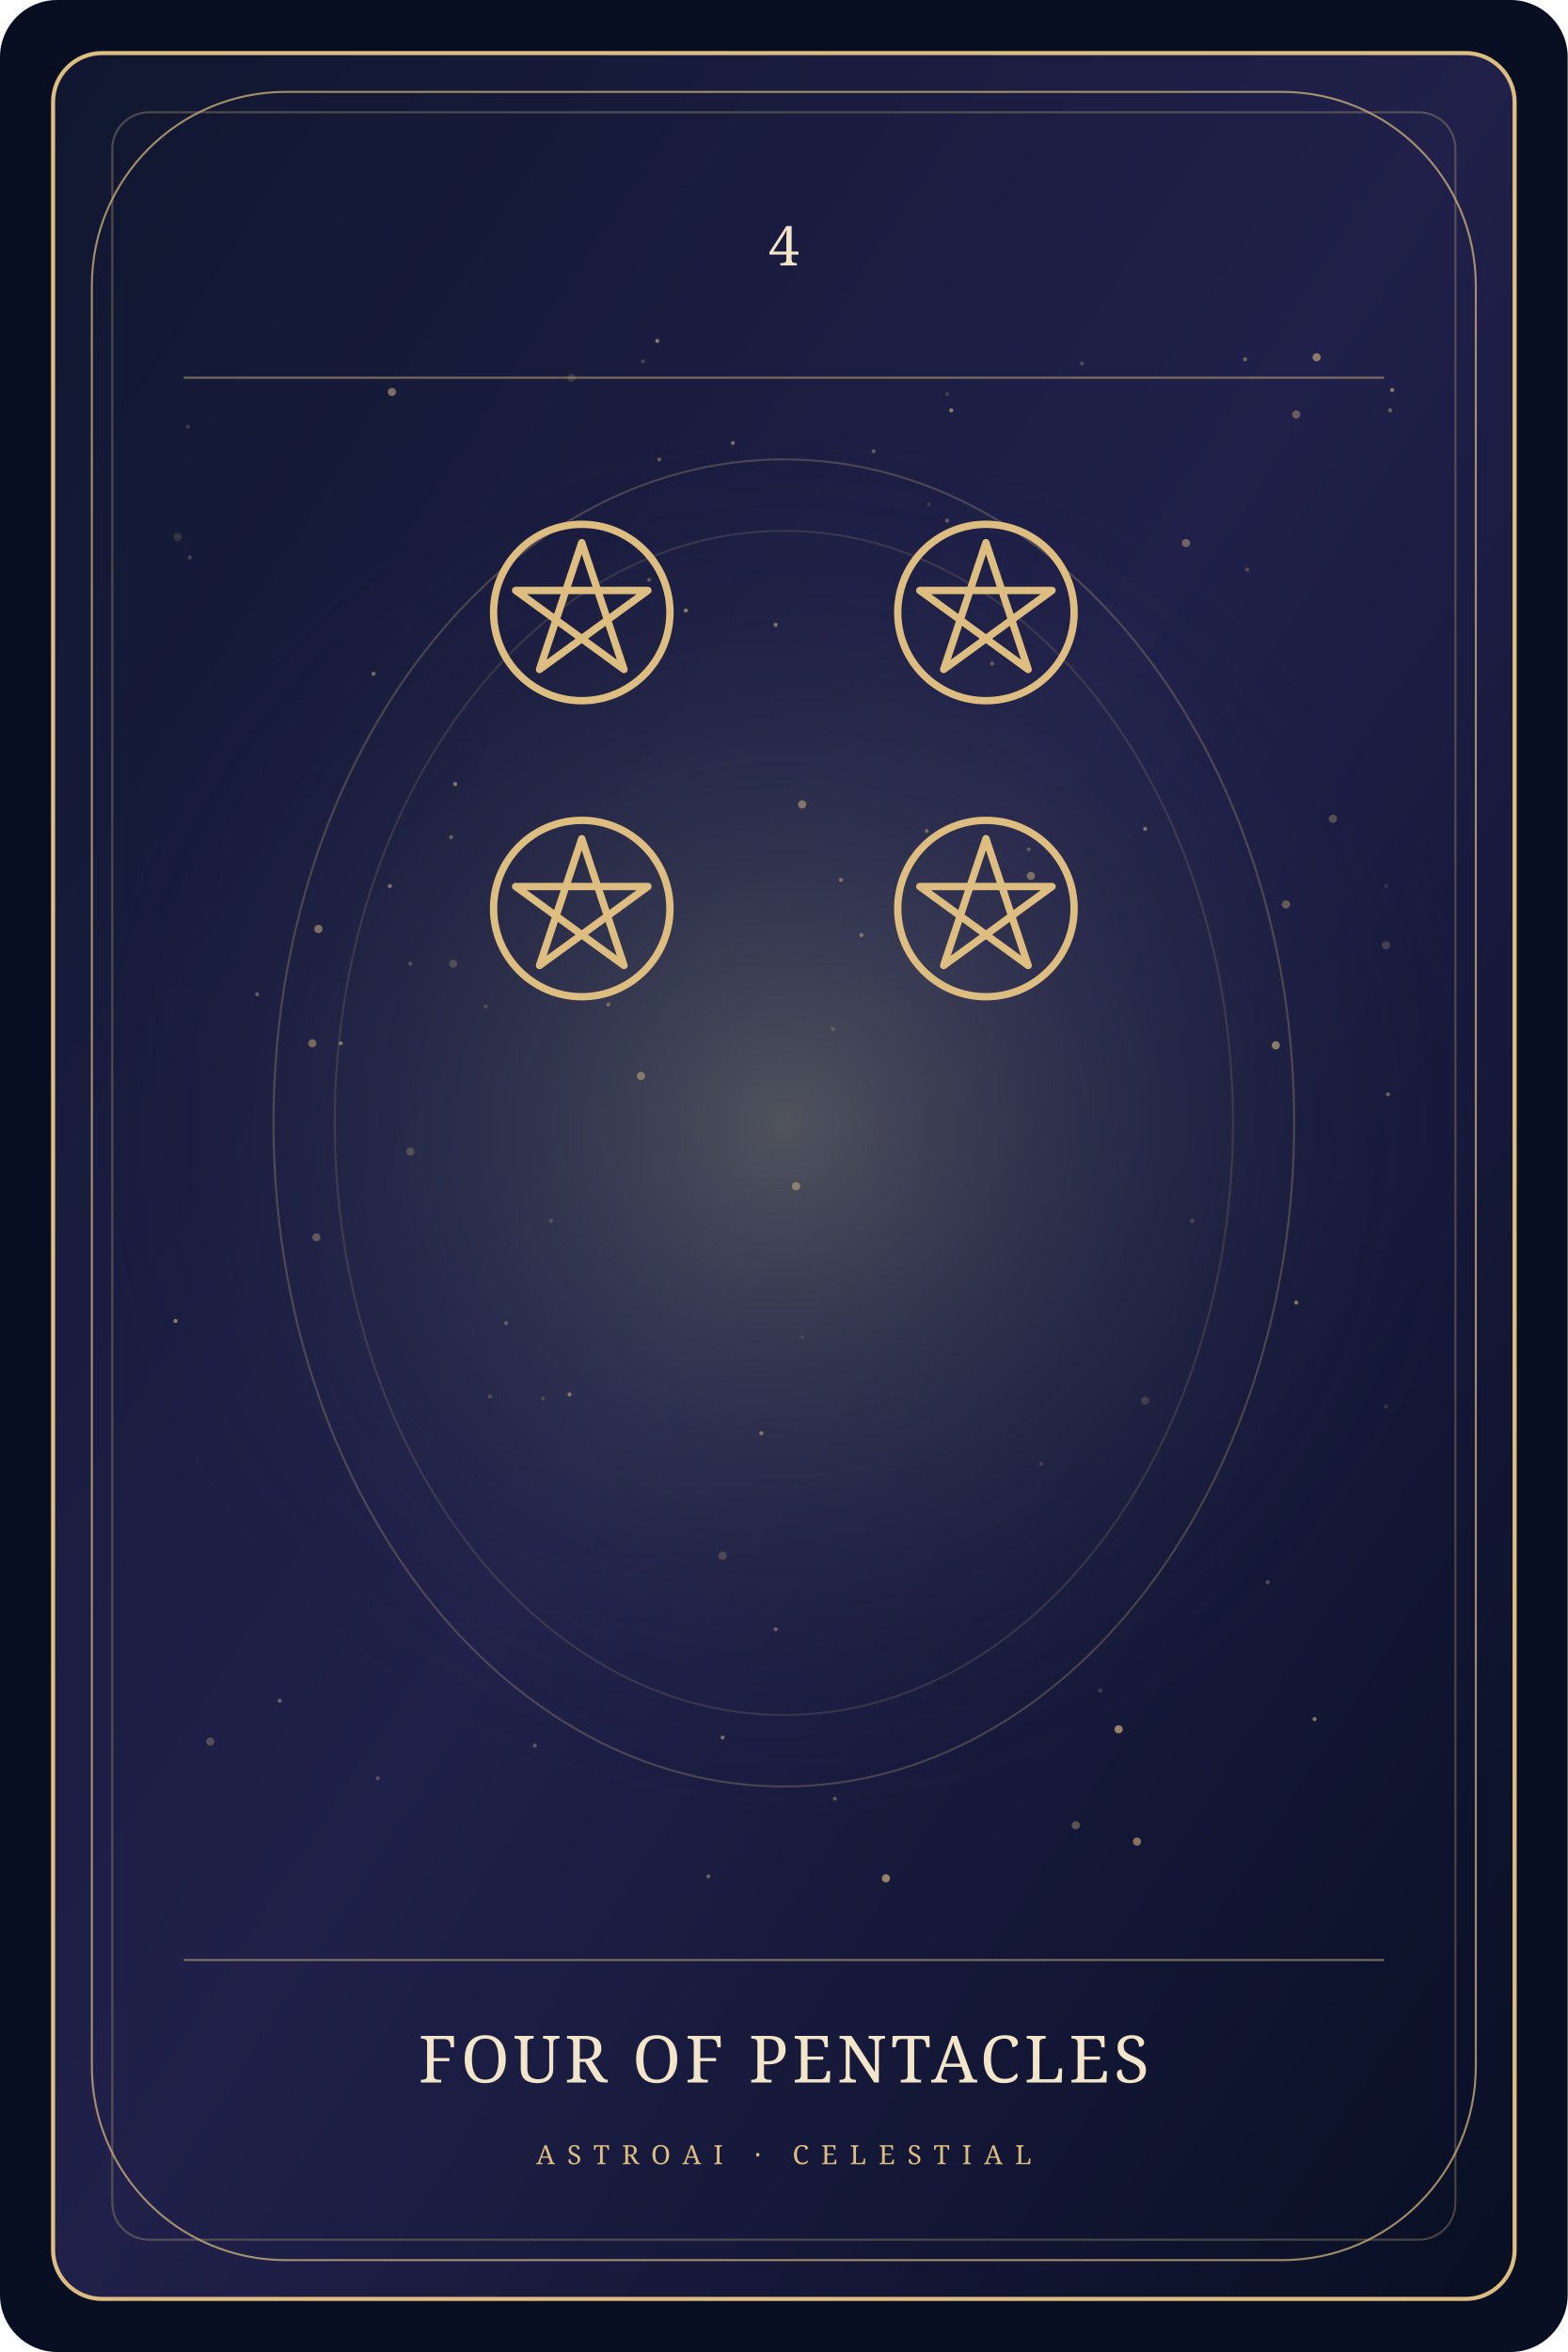
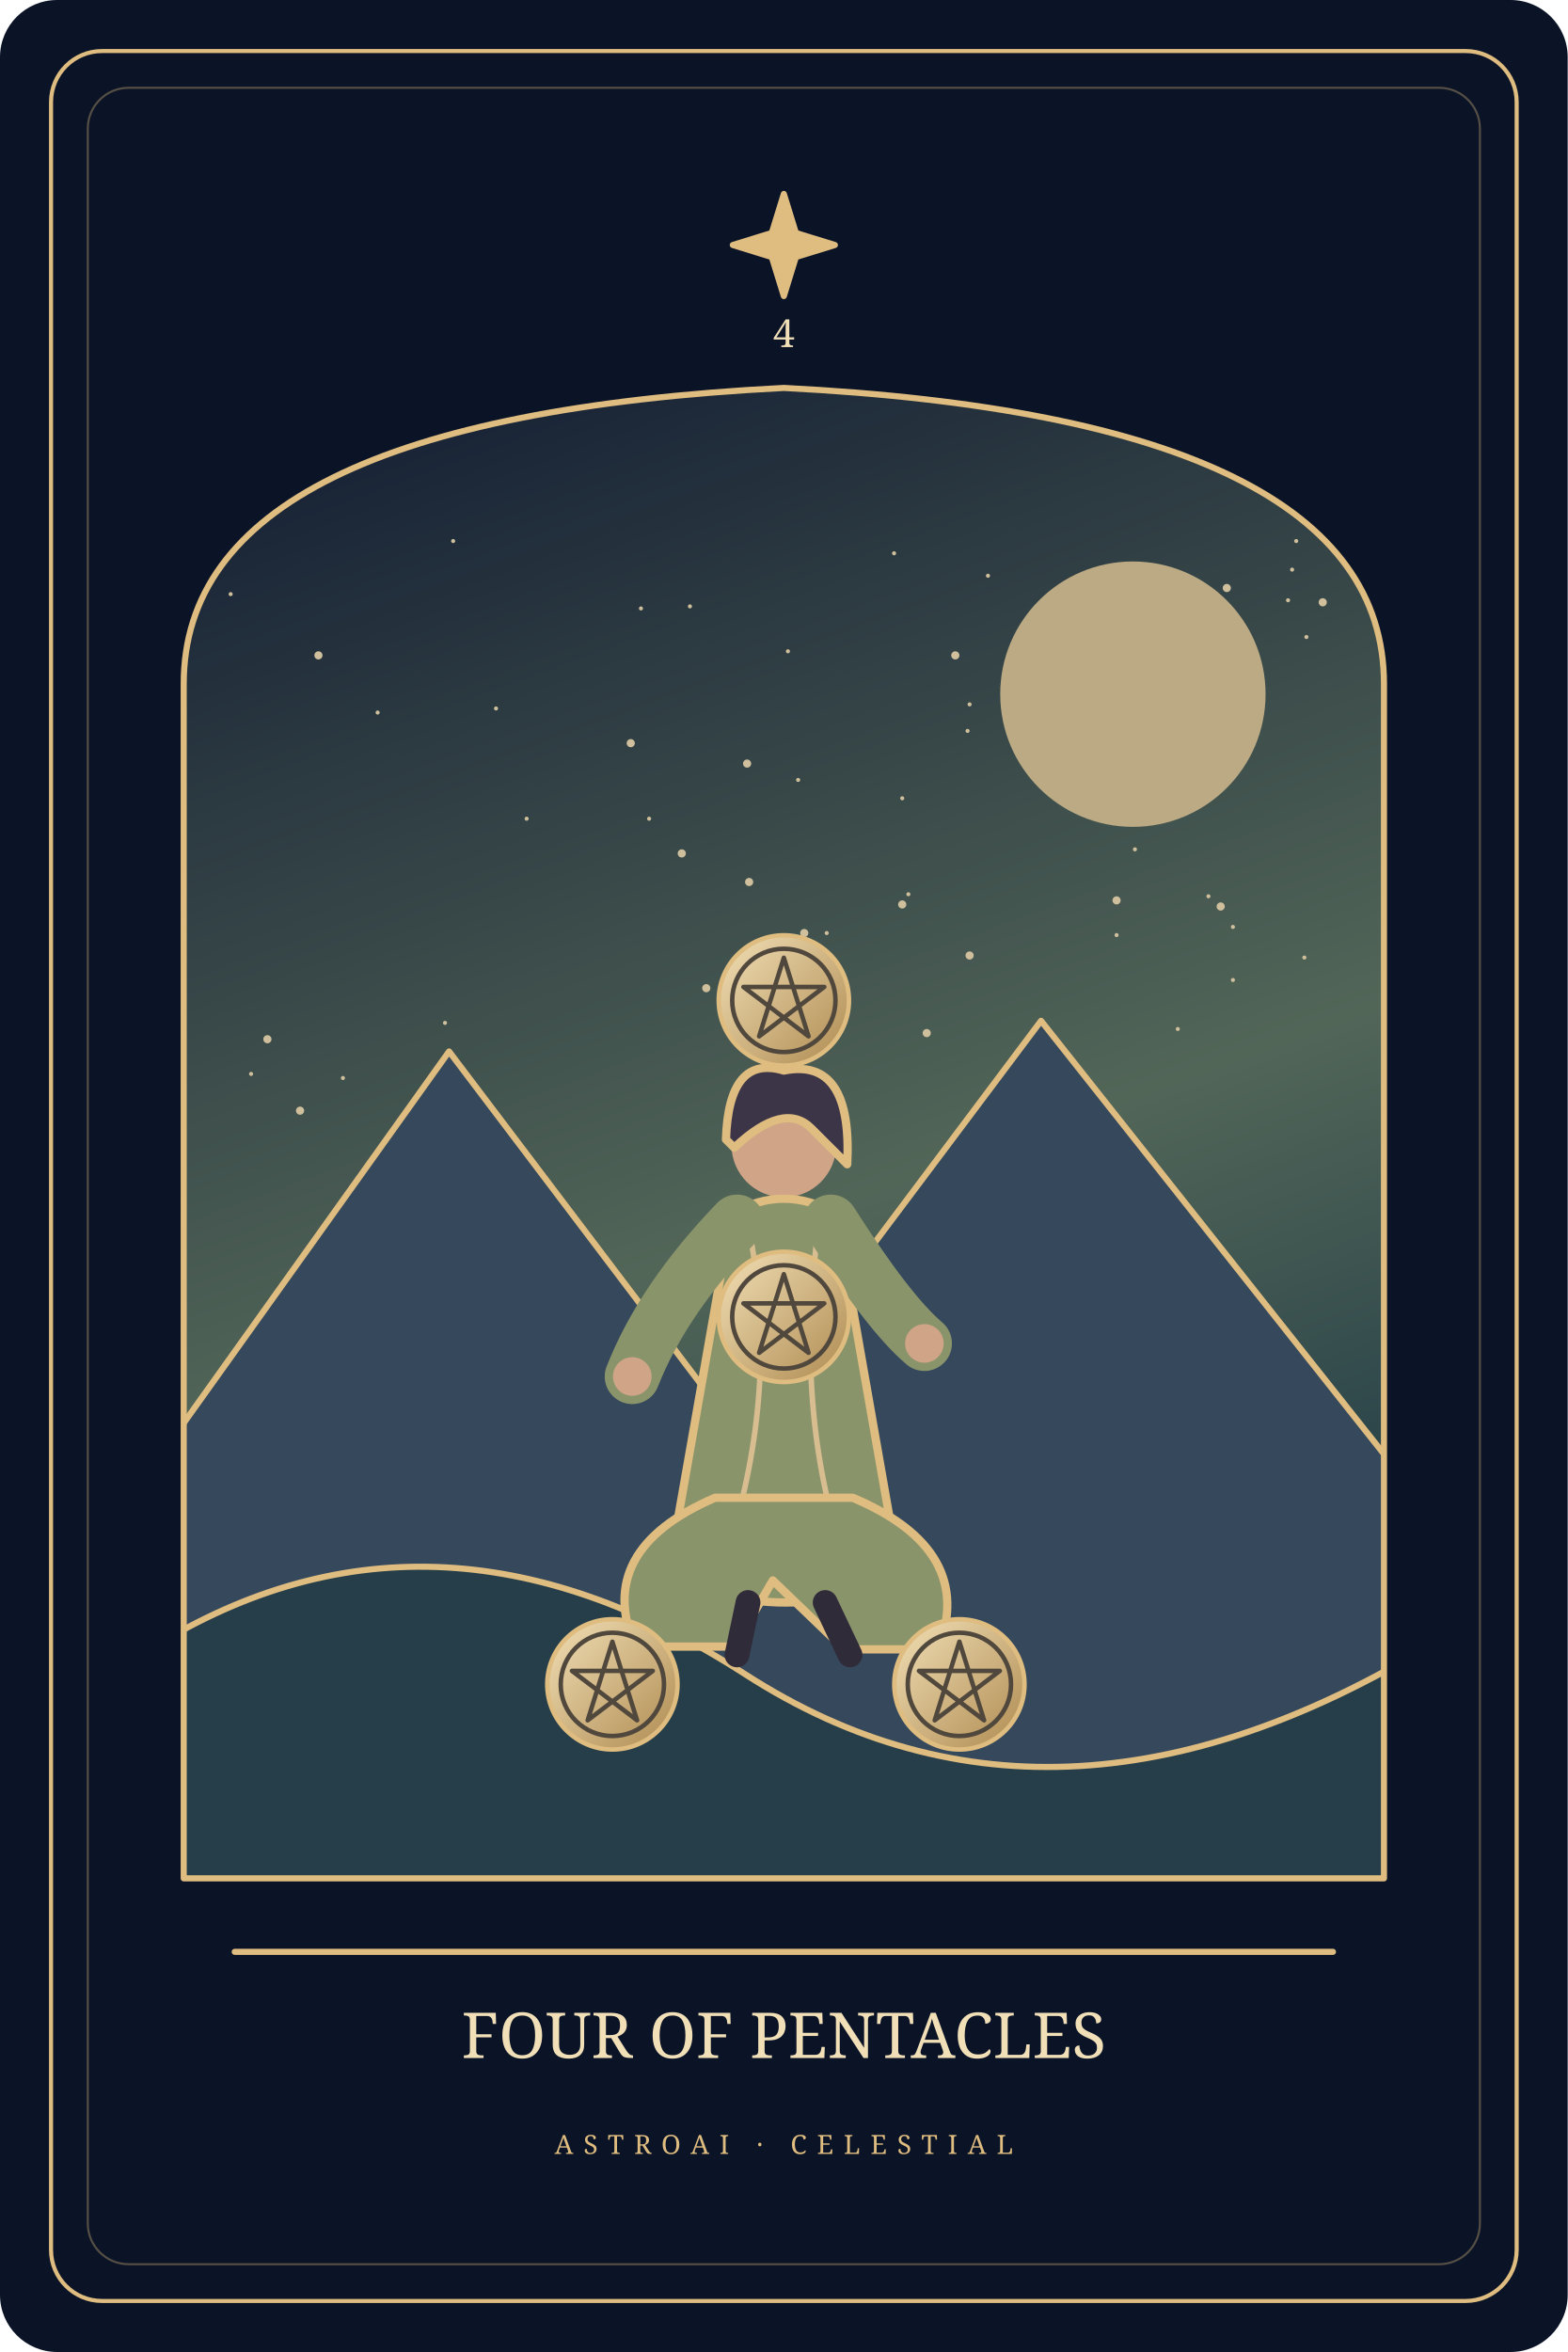
<svg xmlns="http://www.w3.org/2000/svg" width="768" height="1152" viewBox="0 0 768 1152" role="img" aria-label="Four of Pentacles">
  <defs>
-     <linearGradient id="bg" x2="1" y2="1">
-       <stop stop-color="#10172f" />
-       <stop offset=".5" stop-color="#20204a" />
-       <stop offset="1" stop-color="#080f23" />
+     <linearGradient id="sky" x2=".3" y2="1">
+       <stop stop-color="#101a31" />
+       <stop offset=".65" stop-color="#526658" />
+       <stop offset="1" stop-color="#213c46" />
    </linearGradient>
-     <radialGradient id="halo">
-       <stop stop-color="#8a9274" stop-opacity=".45" />
-       <stop offset="1" stop-color="#20204a" stop-opacity="0" />
-     </radialGradient>
+     <linearGradient id="metal" x2="1" y2="1">
+       <stop stop-color="#f1dfb6" />
+       <stop offset="1" stop-color="#af8b51" />
+     </linearGradient>
+     <clipPath id="scene">
+       <path d="M90 920V335Q90 205 384 190Q678 205 678 335V920Z" />
+     </clipPath>
  </defs>
-   <rect width="768" height="1152" rx="28" fill="#080f23" />
-   <rect x="26" y="26" width="716" height="1100" rx="24" fill="url(#bg)" stroke="#debd81" stroke-width="2" />
-   <rect x="45" y="45" width="678" height="1062" rx="95" fill="none" stroke="#debd81" opacity=".7" />
-   <rect x="55" y="55" width="658" height="1042" rx="18" fill="none" stroke="#debd81" opacity=".3" />
-   <g fill="#debd81">
-     <circle cx="681" cy="201" r="1" opacity="0.41" />
-     <circle cx="561" cy="686" r="2" opacity="0.21" />
-     <circle cx="434" cy="920" r="2" opacity="0.64" />
-     <circle cx="223" cy="384" r="1" opacity="0.64" />
-     <circle cx="156" cy="455" r="2" opacity="0.57" />
-     <circle cx="527" cy="894" r="2" opacity="0.36" />
-     <circle cx="557" cy="902" r="2" opacity="0.56" />
-     <circle cx="314" cy="527" r="2" opacity="0.60" />
-     <circle cx="347" cy="919" r="1" opacity="0.42" />
-     <circle cx="183" cy="330" r="1" opacity="0.51" />
-     <circle cx="409" cy="881" r="1" opacity="0.37" />
-     <circle cx="238" cy="493" r="1" opacity="0.25" />
-     <circle cx="354" cy="762" r="2" opacity="0.27" />
-     <circle cx="653" cy="401" r="2" opacity="0.32" />
-     <circle cx="315" cy="177" r="1" opacity="0.24" />
-     <circle cx="454" cy="407" r="1" opacity="0.48" />
-     <circle cx="167" cy="511" r="1" opacity="0.59" />
-     <circle cx="192" cy="192" r="2" opacity="0.51" />
-     <circle cx="93" cy="273" r="1" opacity="0.25" />
-     <circle cx="222" cy="472" r="2" opacity="0.29" />
-     <circle cx="87" cy="263" r="2" opacity="0.16" />
-     <circle cx="298" cy="492" r="1" opacity="0.49" />
-     <circle cx="390" cy="581" r="2" opacity="0.59" />
-     <circle cx="611" cy="279" r="1" opacity="0.29" />
-     <circle cx="240" cy="684" r="1" opacity="0.27" />
-     <circle cx="323" cy="225" r="1" opacity="0.39" />
-     <circle cx="126" cy="487" r="1" opacity="0.42" />
-     <circle cx="408" cy="504" r="1" opacity="0.29" />
-     <circle cx="103" cy="853" r="2" opacity="0.30" />
-     <circle cx="584" cy="598" r="1" opacity="0.29" />
-     <circle cx="539" cy="828" r="1" opacity="0.24" />
-     <circle cx="464" cy="255" r="1" opacity="0.39" />
-     <circle cx="504" cy="416" r="1" opacity="0.37" />
-     <circle cx="505" cy="429" r="2" opacity="0.55" />
-     <circle cx="581" cy="266" r="2" opacity="0.43" />
-     <circle cx="155" cy="606" r="2" opacity="0.39" />
-     <circle cx="318" cy="284" r="1" opacity="0.37" />
-     <circle cx="191" cy="434" r="1" opacity="0.58" />
-     <circle cx="682" cy="191" r="1" opacity="0.59" />
-     <circle cx="266" cy="685" r="1" opacity="0.25" />
-     <circle cx="644" cy="842" r="1" opacity="0.58" />
-     <circle cx="455" cy="247" r="1" opacity="0.16" />
-     <circle cx="322" cy="167" r="1" opacity="0.58" />
-     <circle cx="621" cy="775" r="1" opacity="0.33" />
-     <circle cx="279" cy="683" r="1" opacity="0.64" />
-     <circle cx="86" cy="647" r="1" opacity="0.63" />
-     <circle cx="635" cy="638" r="1" opacity="0.62" />
-     <circle cx="486" cy="325" r="1" opacity="0.42" />
-     <circle cx="153" cy="511" r="2" opacity="0.51" />
-     <circle cx="412" cy="431" r="1" opacity="0.57" />
-     <circle cx="262" cy="855" r="1" opacity="0.35" />
-     <circle cx="92" cy="209" r="1" opacity="0.20" />
-     <circle cx="680" cy="536" r="1" opacity="0.44" />
-     <circle cx="354" cy="851" r="1" opacity="0.52" />
-     <circle cx="561" cy="406" r="1" opacity="0.57" />
-     <circle cx="464" cy="193" r="1" opacity="0.20" />
-     <circle cx="270" cy="598" r="1" opacity="0.27" />
-     <circle cx="610" cy="176" r="1" opacity="0.44" />
-     <circle cx="221" cy="410" r="1" opacity="0.46" />
-     <circle cx="280" cy="185" r="2" opacity="0.17" />
-     <circle cx="380" cy="798" r="1" opacity="0.46" />
-     <circle cx="393" cy="655" r="1" opacity="0.17" />
-     <circle cx="428" cy="221" r="1" opacity="0.39" />
-     <circle cx="373" cy="702" r="1" opacity="0.61" />
-     <circle cx="548" cy="847" r="2" opacity="0.65" />
-     <circle cx="510" cy="717" r="1" opacity="0.21" />
-     <circle cx="185" cy="871" r="1" opacity="0.29" />
-     <circle cx="336" cy="299" r="1" opacity="0.64" />
-     <circle cx="201" cy="564" r="2" opacity="0.30" />
-     <circle cx="679" cy="463" r="2" opacity="0.24" />
-     <circle cx="466" cy="201" r="1" opacity="0.60" />
-     <circle cx="393" cy="394" r="2" opacity="0.60" />
-     <circle cx="201" cy="472" r="1" opacity="0.32" />
-     <circle cx="635" cy="203" r="2" opacity="0.38" />
-     <circle cx="630" cy="443" r="2" opacity="0.42" />
-     <circle cx="137" cy="833" r="1" opacity="0.43" />
-     <circle cx="380" cy="306" r="1" opacity="0.59" />
-     <circle cx="645" cy="175" r="2" opacity="0.57" />
-     <circle cx="679" cy="434" r="1" opacity="0.15" />
-     <circle cx="359" cy="217" r="1" opacity="0.49" />
-     <circle cx="679" cy="689" r="1" opacity="0.19" />
-     <circle cx="530" cy="178" r="1" opacity="0.27" />
-     <circle cx="248" cy="648" r="1" opacity="0.38" />
-     <circle cx="625" cy="512" r="2" opacity="0.64" />
-     <circle cx="422" cy="458" r="1" opacity="0.59" />
-   </g>
-   <circle cx="384" cy="550" r="340" fill="url(#halo)" />
-   <g fill="none" stroke="#debd81">
-     <ellipse cx="384" cy="550" rx="250" ry="325" opacity=".25" />
-     <ellipse cx="384" cy="550" rx="220" ry="290" opacity=".15" />
-     <path d="M90 960H678M90 185H678" opacity=".5" />
-   </g>
-   <g fill="none" stroke="#debd81" stroke-width="4" stroke-linecap="round" stroke-linejoin="round">
-     <g transform="translate(285,300) scale(0.9)">
-       <circle r="48" />
-       <path d="M0 -38L23 31L-36 -12H36L-23 31Z" />
+   <rect width="768" height="1152" rx="28" fill="#0b1427" />
+   <rect x="25" y="25" width="718" height="1102" rx="25" fill="none" stroke="#dfbc7f" stroke-width="2" />
+   <rect x="43" y="43" width="682" height="1066" rx="20" fill="none" stroke="#dfbc7f" stroke-opacity=".35" />
+   <g clip-path="url(#scene)">
+     <rect x="85" y="185" width="600" height="740" fill="url(#sky)" />
+     <circle cx="156" cy="321" r="2" fill="#cfbf9c" stroke="none" stroke-width="2" />
+     <circle cx="475" cy="468" r="2" fill="#cfbf9c" stroke="none" stroke-width="2" />
+     <circle cx="648" cy="295" r="2" fill="#cfbf9c" stroke="none" stroke-width="2" />
+     <circle cx="454" cy="506" r="2" fill="#cfbf9c" stroke="none" stroke-width="2" />
+     <circle cx="243" cy="347" r="1" fill="#cfbf9c" stroke="none" stroke-width="2" />
+     <circle cx="635" cy="265" r="1" fill="#cfbf9c" stroke="none" stroke-width="2" />
+     <circle cx="547" cy="441" r="2" fill="#cfbf9c" stroke="none" stroke-width="2" />
+     <circle cx="577" cy="504" r="1" fill="#cfbf9c" stroke="none" stroke-width="2" />
+     <circle cx="334" cy="418" r="2" fill="#cfbf9c" stroke="none" stroke-width="2" />
+     <circle cx="367" cy="432" r="2" fill="#cfbf9c" stroke="none" stroke-width="2" />
+     <circle cx="633" cy="279" r="1" fill="#cfbf9c" stroke="none" stroke-width="2" />
+     <circle cx="556" cy="416" r="1" fill="#cfbf9c" stroke="none" stroke-width="2" />
+     <circle cx="547" cy="458" r="1" fill="#cfbf9c" stroke="none" stroke-width="2" />
+     <circle cx="258" cy="401" r="1" fill="#cfbf9c" stroke="none" stroke-width="2" />
+     <circle cx="309" cy="364" r="2" fill="#cfbf9c" stroke="none" stroke-width="2" />
+     <circle cx="346" cy="484" r="2" fill="#cfbf9c" stroke="none" stroke-width="2" />
+     <circle cx="356" cy="548" r="1" fill="#cfbf9c" stroke="none" stroke-width="2" />
+     <circle cx="475" cy="345" r="1" fill="#cfbf9c" stroke="none" stroke-width="2" />
+     <circle cx="468" cy="321" r="2" fill="#cfbf9c" stroke="none" stroke-width="2" />
+     <circle cx="474" cy="358" r="1" fill="#cfbf9c" stroke="none" stroke-width="2" />
+     <circle cx="438" cy="271" r="1" fill="#cfbf9c" stroke="none" stroke-width="2" />
+     <circle cx="445" cy="438" r="1" fill="#cfbf9c" stroke="none" stroke-width="2" />
+     <circle cx="147" cy="544" r="2" fill="#cfbf9c" stroke="none" stroke-width="2" />
+     <circle cx="113" cy="291" r="1" fill="#cfbf9c" stroke="none" stroke-width="2" />
+     <circle cx="314" cy="298" r="1" fill="#cfbf9c" stroke="none" stroke-width="2" />
+     <circle cx="401" cy="507" r="1" fill="#cfbf9c" stroke="none" stroke-width="2" />
+     <circle cx="218" cy="501" r="1" fill="#cfbf9c" stroke="none" stroke-width="2" />
+     <circle cx="318" cy="401" r="1" fill="#cfbf9c" stroke="none" stroke-width="2" />
+     <circle cx="391" cy="382" r="1" fill="#cfbf9c" stroke="none" stroke-width="2" />
+     <circle cx="631" cy="294" r="1" fill="#cfbf9c" stroke="none" stroke-width="2" />
+     <circle cx="384" cy="525" r="1" fill="#cfbf9c" stroke="none" stroke-width="2" />
+     <circle cx="639" cy="469" r="1" fill="#cfbf9c" stroke="none" stroke-width="2" />
+     <circle cx="185" cy="349" r="1" fill="#cfbf9c" stroke="none" stroke-width="2" />
+     <circle cx="604" cy="480" r="1" fill="#cfbf9c" stroke="none" stroke-width="2" />
+     <circle cx="442" cy="443" r="2" fill="#cfbf9c" stroke="none" stroke-width="2" />
+     <circle cx="442" cy="391" r="1" fill="#cfbf9c" stroke="none" stroke-width="2" />
+     <circle cx="366" cy="374" r="2" fill="#cfbf9c" stroke="none" stroke-width="2" />
+     <circle cx="123" cy="526" r="1" fill="#cfbf9c" stroke="none" stroke-width="2" />
+     <circle cx="604" cy="454" r="1" fill="#cfbf9c" stroke="none" stroke-width="2" />
+     <circle cx="394" cy="457" r="2" fill="#cfbf9c" stroke="none" stroke-width="2" />
+     <circle cx="386" cy="319" r="1" fill="#cfbf9c" stroke="none" stroke-width="2" />
+     <circle cx="484" cy="282" r="1" fill="#cfbf9c" stroke="none" stroke-width="2" />
+     <circle cx="592" cy="439" r="1" fill="#cfbf9c" stroke="none" stroke-width="2" />
+     <circle cx="405" cy="457" r="1" fill="#cfbf9c" stroke="none" stroke-width="2" />
+     <circle cx="525" cy="369" r="2" fill="#cfbf9c" stroke="none" stroke-width="2" />
+     <circle cx="601" cy="288" r="2" fill="#cfbf9c" stroke="none" stroke-width="2" />
+     <circle cx="222" cy="265" r="1" fill="#cfbf9c" stroke="none" stroke-width="2" />
+     <circle cx="598" cy="444" r="2" fill="#cfbf9c" stroke="none" stroke-width="2" />
+     <circle cx="338" cy="297" r="1" fill="#cfbf9c" stroke="none" stroke-width="2" />
+     <circle cx="559" cy="283" r="1" fill="#cfbf9c" stroke="none" stroke-width="2" />
+     <circle cx="168" cy="528" r="1" fill="#cfbf9c" stroke="none" stroke-width="2" />
+     <circle cx="513" cy="376" r="1" fill="#cfbf9c" stroke="none" stroke-width="2" />
+     <circle cx="640" cy="312" r="1" fill="#cfbf9c" stroke="none" stroke-width="2" />
+     <circle cx="131" cy="509" r="2" fill="#cfbf9c" stroke="none" stroke-width="2" />
+     <circle cx="555" cy="340" r="65" fill="#bbaa83" stroke="none" stroke-width="2" />
+     <path d="M70 725L220 515L360 700L510 500L700 740V930H70Z" fill="#35485c" stroke="#dfbc7f" stroke-width="3" stroke-linecap="round" stroke-linejoin="round" />
+     <path d="M70 810Q210 720 365 820T710 800V950H70Z" fill="#263e49" stroke="#dfbc7f" stroke-width="3" stroke-linecap="round" stroke-linejoin="round" />
+     <g transform="translate(384 685) scale(1.35)">
+       <circle cx="0" cy="-92" r="19" fill="#d0a487" stroke="none" stroke-width="2" />
+       <path d="M-21 -94Q-20 -125 0 -119Q25 -124 23 -85L10 -98Q0 -108 -18 -91Z" fill="#3b3547" stroke="#dfbc7f" stroke-width="3" stroke-linecap="round" stroke-linejoin="round" />
+       <path d="M-19 -67Q0 -78 19 -67L42 64Q1 84 -42 64Z" fill="#8a946b" stroke="#dfbc7f" stroke-width="3" stroke-linecap="round" stroke-linejoin="round" />
+       <path d="M-12 -58Q-2 -3 -20 54M12 -58Q4 8 23 61M-31 62Q0 49 32 65" fill="none" stroke="#d7bd90" stroke-width="2" stroke-linecap="round" stroke-linejoin="round" />
+       <path d="M-17 -64Q-44 -36 -55 -8M17 -64Q38 -31 51 -20" fill="none" stroke="#8a946b" stroke-width="20" stroke-linecap="round" stroke-linejoin="round" />
+       <circle cx="-55" cy="-8" r="7" fill="#d0a487" stroke="none" stroke-width="2" />
+       <circle cx="51" cy="-20" r="7" fill="#d0a487" stroke="none" stroke-width="2" />
+       <path d="M-25 36Q-69 55 -54 90H-18L-4 66L22 91H56Q70 55 25 36Z" fill="#8a946b" stroke="#dfbc7f" stroke-width="3" stroke-linecap="round" stroke-linejoin="round" />
+       <path d="M-13 74L-17 93" fill="none" stroke="#302b39" stroke-width="9" stroke-linecap="round" stroke-linejoin="round" />
+       <path d="M15 74L24 93" fill="none" stroke="#302b39" stroke-width="9" stroke-linecap="round" stroke-linejoin="round" />
    </g>
-     <g transform="translate(483,300) scale(0.9)">
-       <circle r="48" />
-       <path d="M0 -38L23 31L-36 -12H36L-23 31Z" />
+     <g transform="translate(384 490) scale(1.1)">
+       <circle cx="0" cy="0" r="29" fill="url(#metal)" stroke="#dfbc7f" stroke-width="2" />
+       <circle cx="0" cy="0" r="23" fill="none" stroke="#51483d" stroke-width="2" />
+       <path d="M0 -19L11 16L-18 -6H18L-11 16Z" fill="none" stroke="#51483d" stroke-width="2" stroke-linecap="round" stroke-linejoin="round" />
    </g>
-     <g transform="translate(285,445) scale(0.9)">
-       <circle r="48" />
-       <path d="M0 -38L23 31L-36 -12H36L-23 31Z" />
+     <g transform="translate(384 645) scale(1.1)">
+       <circle cx="0" cy="0" r="29" fill="url(#metal)" stroke="#dfbc7f" stroke-width="2" />
+       <circle cx="0" cy="0" r="23" fill="none" stroke="#51483d" stroke-width="2" />
+       <path d="M0 -19L11 16L-18 -6H18L-11 16Z" fill="none" stroke="#51483d" stroke-width="2" stroke-linecap="round" stroke-linejoin="round" />
    </g>
-     <g transform="translate(483,445) scale(0.9)">
-       <circle r="48" />
-       <path d="M0 -38L23 31L-36 -12H36L-23 31Z" />
+     <g transform="translate(300 825) scale(1.1)">
+       <circle cx="0" cy="0" r="29" fill="url(#metal)" stroke="#dfbc7f" stroke-width="2" />
+       <circle cx="0" cy="0" r="23" fill="none" stroke="#51483d" stroke-width="2" />
+       <path d="M0 -19L11 16L-18 -6H18L-11 16Z" fill="none" stroke="#51483d" stroke-width="2" stroke-linecap="round" stroke-linejoin="round" />
+     </g>
+     <g transform="translate(470 825) scale(1.1)">
+       <circle cx="0" cy="0" r="29" fill="url(#metal)" stroke="#dfbc7f" stroke-width="2" />
+       <circle cx="0" cy="0" r="23" fill="none" stroke="#51483d" stroke-width="2" />
+       <path d="M0 -19L11 16L-18 -6H18L-11 16Z" fill="none" stroke="#51483d" stroke-width="2" stroke-linecap="round" stroke-linejoin="round" />
    </g>
  </g>
-   <g fill="#f3e5c9" text-anchor="middle" font-family="Georgia,serif">
-     <text x="384" y="130" font-size="27" letter-spacing="8">4</text>
-     <text x="384" y="1020" font-size="32" letter-spacing="2">FOUR OF PENTACLES</text>
-     <text x="384" y="1060" font-size="13" letter-spacing="6" fill="#debd81">ASTROAI · CELESTIAL</text>
+   <path d="M90 920V335Q90 205 384 190Q678 205 678 335V920Z" fill="none" stroke="#dfbc7f" stroke-width="3" stroke-linecap="round" stroke-linejoin="round" />
+   <path d="M384.0,95.0 389.9,114.1 409.0,120.0 389.9,125.9 384.0,145.0 378.1,125.9 359.0,120.0 378.1,114.1Z" fill="#dfbc7f" stroke="#dfbc7f" stroke-width="3" stroke-linecap="round" stroke-linejoin="round" />
+   <path d="M115 956L653 956" fill="none" stroke="#dfbc7f" stroke-width="3" stroke-linecap="round" stroke-linejoin="round" />
+   <g text-anchor="middle" fill="#f1dfb8" font-family="Georgia,serif">
+     <text x="384" y="170" font-size="19" letter-spacing="5">4</text>
+     <text x="384" y="1008" font-size="31">FOUR OF PENTACLES</text>
+     <text x="384" y="1055" font-size="13" letter-spacing="5" fill="#dfbc7f">ASTROAI · CELESTIAL</text>
  </g>
</svg>
